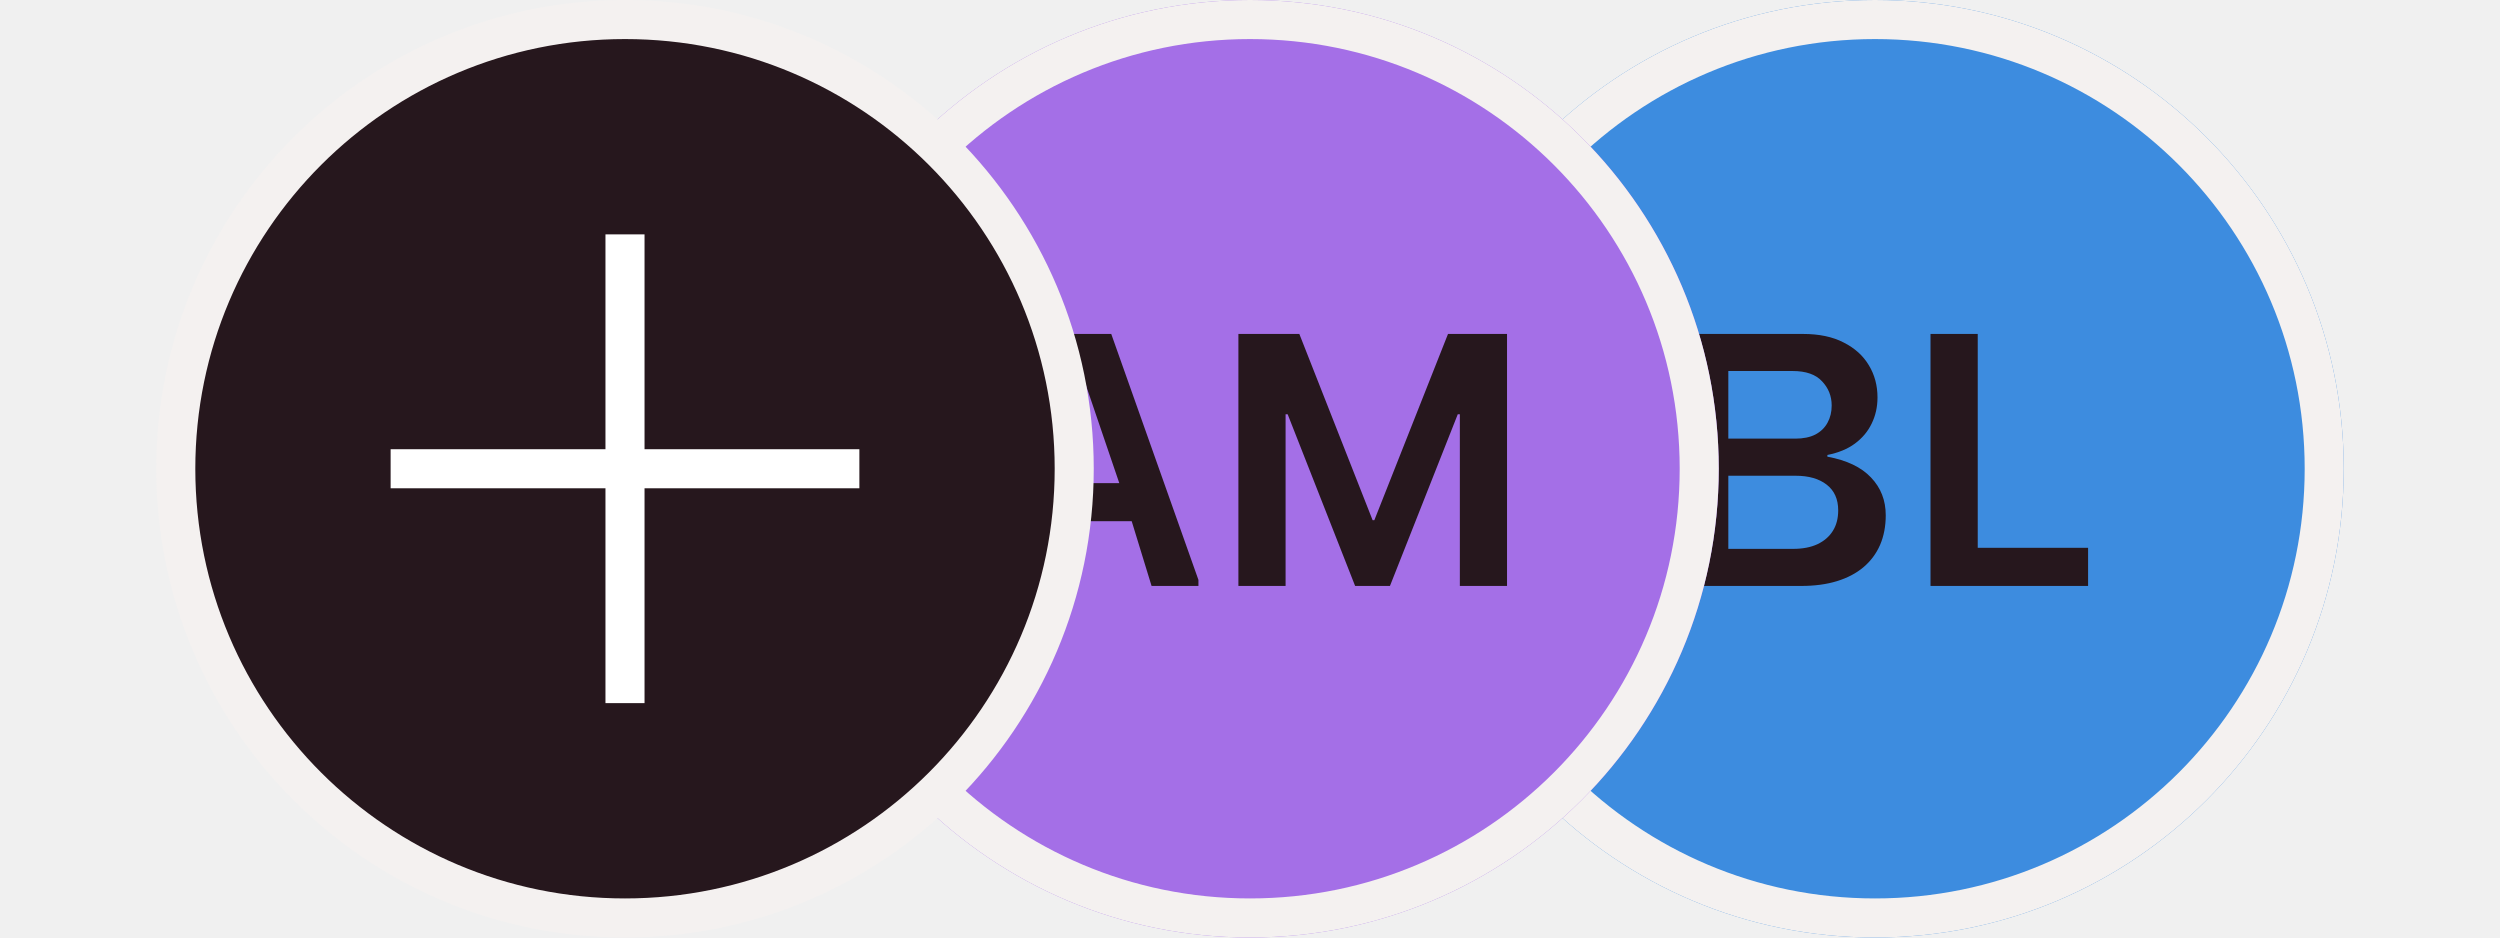
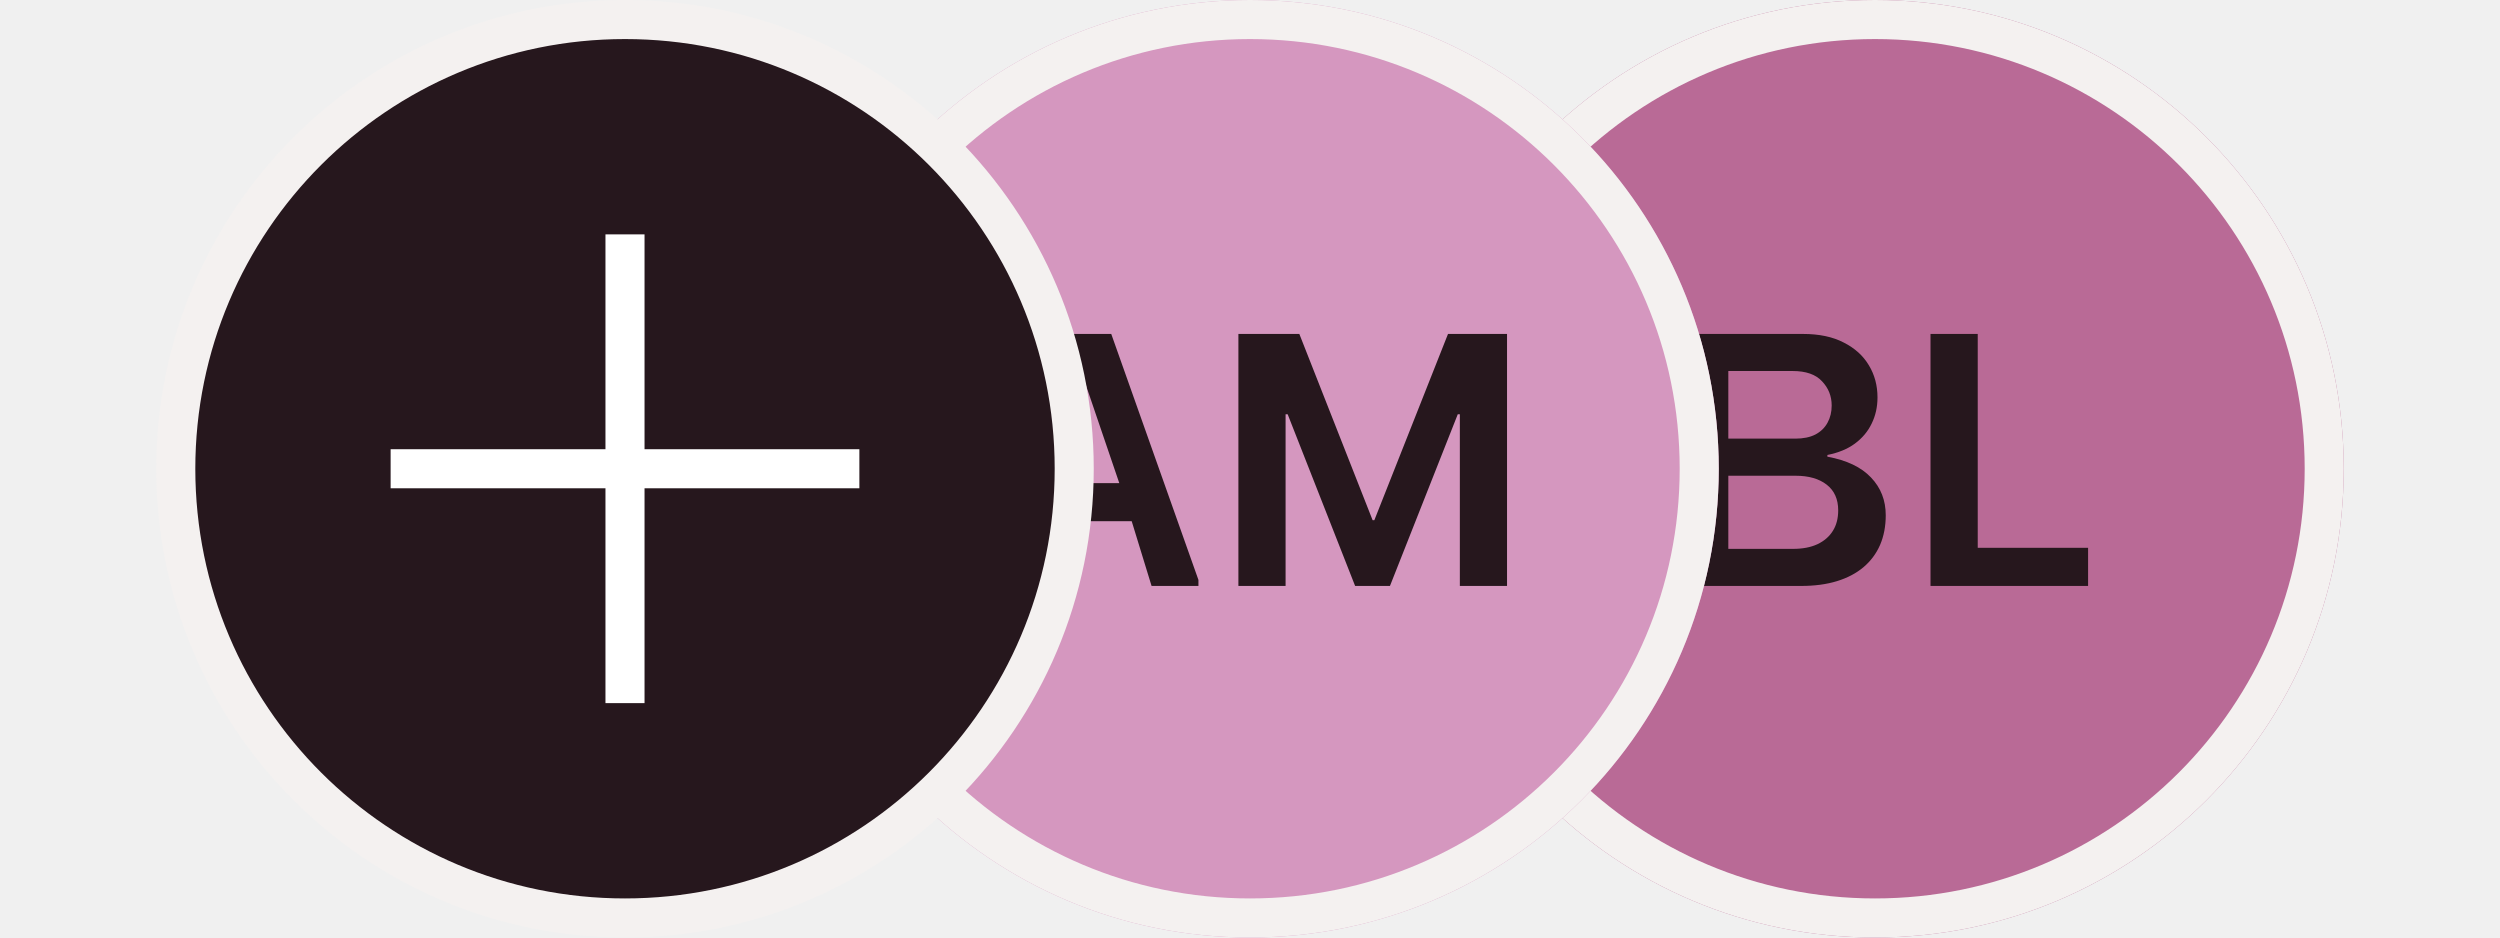
<svg xmlns="http://www.w3.org/2000/svg" width="64" height="24" viewBox="0 0 64 24" fill="none">
  <g clip-path="url(#clip0_2346_12765)">
-     <path d="M36 12C36 5.373 41.373 0 48 0V0C54.627 0 60 5.373 60 12V12C60 18.627 54.627 24 48 24V24C41.373 24 36 18.627 36 12V12Z" fill="#3D8CDF" />
+     <path d="M36 12C36 5.373 41.373 0 48 0V0C54.627 0 60 5.373 60 12V12C60 18.627 54.627 24 48 24V24C41.373 24 36 18.627 36 12V12Z" fill="#b96a96" />
    <path d="M43.037 15V8.549H46.157C46.57 8.549 46.917 8.622 47.199 8.769C47.483 8.912 47.698 9.107 47.844 9.353C47.991 9.596 48.064 9.87 48.064 10.175C48.064 10.418 48.014 10.641 47.915 10.843C47.818 11.045 47.675 11.216 47.484 11.357C47.297 11.495 47.062 11.591 46.781 11.647V11.691C47.276 11.782 47.648 11.959 47.897 12.223C48.149 12.486 48.275 12.809 48.275 13.19C48.275 13.471 48.227 13.724 48.13 13.95C48.033 14.172 47.891 14.363 47.704 14.521C47.519 14.676 47.294 14.795 47.027 14.877C46.761 14.959 46.456 15 46.113 15H43.037ZM44.245 14.051H45.902C46.148 14.051 46.356 14.011 46.526 13.932C46.699 13.85 46.831 13.736 46.922 13.589C47.013 13.443 47.058 13.269 47.058 13.066C47.058 12.779 46.96 12.56 46.763 12.407C46.567 12.255 46.302 12.179 45.968 12.179H44.245V14.051ZM44.245 11.229H45.959C46.164 11.229 46.336 11.194 46.473 11.124C46.611 11.051 46.715 10.95 46.785 10.821C46.856 10.692 46.891 10.545 46.891 10.381C46.891 10.141 46.809 9.935 46.645 9.762C46.484 9.586 46.233 9.498 45.893 9.498H44.245V11.229ZM49.421 15V8.549H50.63V14.024H53.455V15H49.421Z" fill="#26171D" />
  </g>
  <rect x="36.5" y="0.5" width="23" height="23" rx="11.5" stroke="#F4F1F0" stroke-linecap="round" />
  <g clip-path="url(#clip1_2346_12765)">
-     <path d="M20 12C20 5.373 25.373 0 32 0V0C38.627 0 44 5.373 44 12V12C44 18.627 38.627 24 32 24V24C25.373 24 20 18.627 20 12V12Z" fill="#A46FE7" />
+     <path d="M20 12C20 5.373 25.373 0 32 0V0C38.627 0 44 5.373 44 12V12C44 18.627 38.627 24 32 24V24C25.373 24 20 18.627 20 12V12Z" fill="#d597bf" />
    <path d="M26.69 12.935L26.417 12.368H29.093L28.847 12.935L27.775 9.788H27.736L26.69 12.935ZM24.884 14.846L27.107 8.549H28.448L30.68 14.846V15H29.48L28.865 12.996L29.454 13.343H26.044L26.663 12.996L26.013 15H24.884V14.846ZM31.703 15V8.549H33.263L35.139 13.317H35.183L37.069 8.549H38.58V15H37.372V10.605H37.319L35.583 15H34.691L32.964 10.605H32.911V15H31.703Z" fill="#26171D" />
  </g>
  <rect x="20.5" y="0.5" width="23" height="23" rx="11.5" stroke="#F4F1F0" stroke-linecap="round" />
  <path d="M16 0.5C22.351 0.5 27.5 5.649 27.5 12C27.5 18.351 22.351 23.5 16 23.5C9.649 23.5 4.5 18.351 4.5 12C4.5 5.649 9.649 0.5 16 0.5Z" fill="#26171D" />
  <path d="M16 0.5C22.351 0.5 27.5 5.649 27.5 12C27.5 18.351 22.351 23.5 16 23.5C9.649 23.5 4.5 18.351 4.5 12C4.5 5.649 9.649 0.5 16 0.5Z" stroke="#F4F1F0" />
  <path d="M16.5 11.5H22V12.5H16.5V18H15.5V12.5H10V11.5H15.5V6H16.5V11.5Z" fill="white" />
  <defs>
    <clipPath id="clip0_2346_12765">
      <rect x="36" width="24" height="24" rx="12" fill="white" />
    </clipPath>
    <clipPath id="clip1_2346_12765">
      <rect x="20" width="24" height="24" rx="12" fill="white" />
    </clipPath>
  </defs>
</svg>
